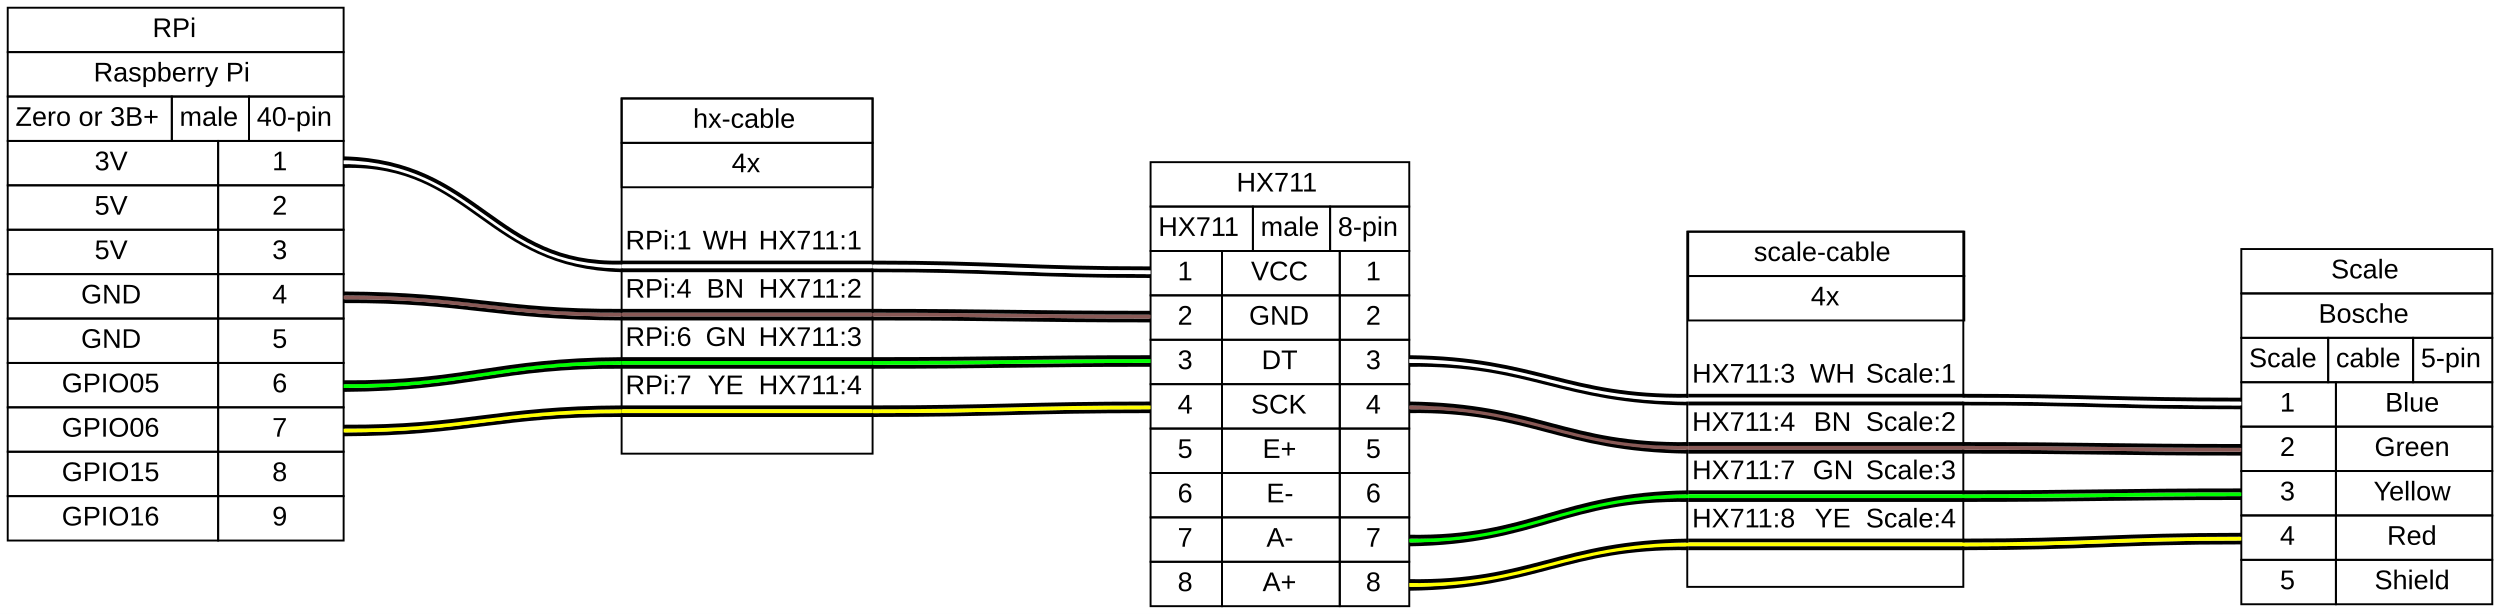
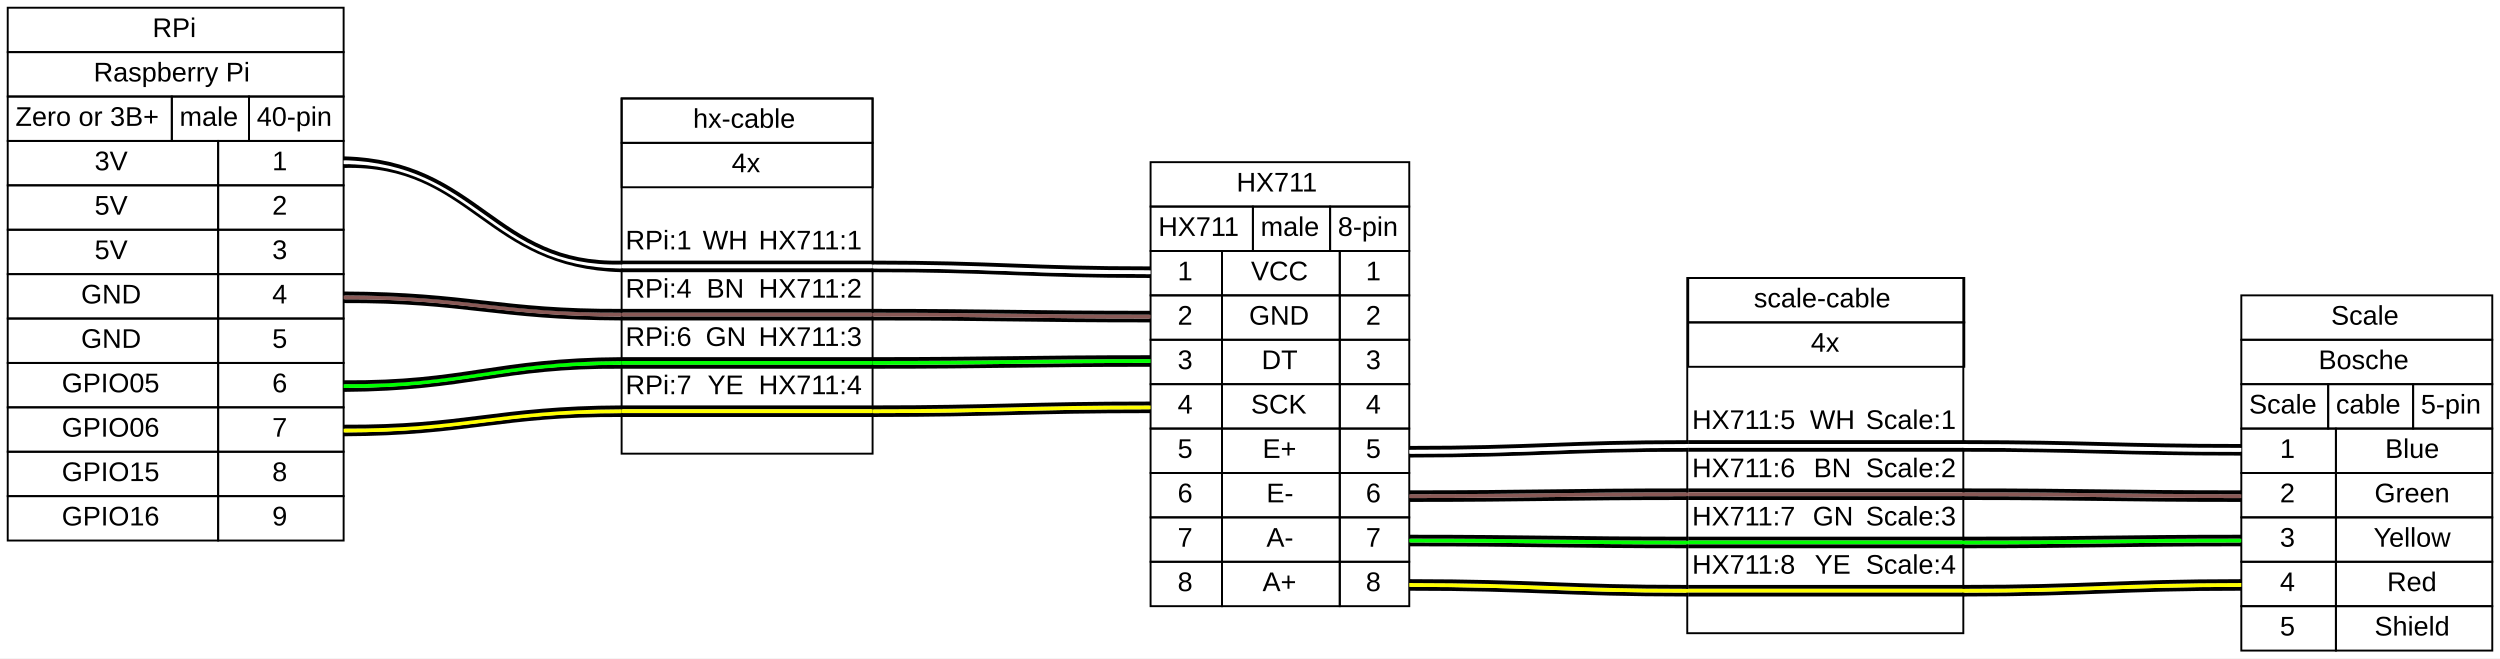
- <svg xmlns="http://www.w3.org/2000/svg" width="1295pt" height="318pt" viewBox="0.00 0.00 1295.00 318.00">
-   <g id="graph0" class="graph" transform="scale(1 1) rotate(0) translate(4 314)">
-     <polygon fill="#ffffff" stroke="transparent" points="-4,4 -4,-314 1291,-314 1291,4 -4,4" />
+ <svg xmlns="http://www.w3.org/2000/svg" width="1295pt" height="341pt" viewBox="0.00 0.00 1295.00 341.00">
+   <g id="graph0" class="graph" transform="scale(1 1) rotate(0) translate(4 337)">
+     <polygon fill="#ffffff" stroke="transparent" points="-4,4 -4,-337 1291,-337 1291,4 -4,4" />
    <g id="node1" class="node">
-       <polygon fill="#ffffff" stroke="transparent" points="174,-310 0,-310 0,-34 174,-34 174,-310" />
+       <polygon fill="#ffffff" stroke="transparent" points="174,-333 0,-333 0,-57 174,-57 174,-333" />
+       <polygon fill="none" stroke="#000000" points="0,-310 0,-333 174,-333 174,-310 0,-310" />
+       <text text-anchor="start" x="75" y="-317.8" font-family="arial" font-size="14.00" fill="#000000">RPi</text>
      <polygon fill="none" stroke="#000000" points="0,-287 0,-310 174,-310 174,-287 0,-287" />
-       <text text-anchor="start" x="75" y="-294.8" font-family="arial" font-size="14.00" fill="#000000">RPi</text>
-       <polygon fill="none" stroke="#000000" points="0,-264 0,-287 174,-287 174,-264 0,-264" />
-       <text text-anchor="start" x="44.5" y="-271.8" font-family="arial" font-size="14.00" fill="#000000">Raspberry Pi</text>
-       <polygon fill="none" stroke="#000000" points="0,-241 0,-264 85,-264 85,-241 0,-241" />
-       <text text-anchor="start" x="4" y="-248.8" font-family="arial" font-size="14.00" fill="#000000">Zero or 3B+</text>
-       <polygon fill="none" stroke="#000000" points="85,-241 85,-264 125,-264 125,-241 85,-241" />
-       <text text-anchor="start" x="89" y="-248.8" font-family="arial" font-size="14.00" fill="#000000">male</text>
-       <polygon fill="none" stroke="#000000" points="125,-241 125,-264 174,-264 174,-241 125,-241" />
-       <text text-anchor="start" x="129" y="-248.8" font-family="arial" font-size="14.00" fill="#000000">40-pin</text>
+       <text text-anchor="start" x="44.5" y="-294.8" font-family="arial" font-size="14.00" fill="#000000">Raspberry Pi</text>
+       <polygon fill="none" stroke="#000000" points="0,-264 0,-287 85,-287 85,-264 0,-264" />
+       <text text-anchor="start" x="4" y="-271.8" font-family="arial" font-size="14.00" fill="#000000">Zero or 3B+</text>
+       <polygon fill="none" stroke="#000000" points="85,-264 85,-287 125,-287 125,-264 85,-264" />
+       <text text-anchor="start" x="89" y="-271.8" font-family="arial" font-size="14.00" fill="#000000">male</text>
+       <polygon fill="none" stroke="#000000" points="125,-264 125,-287 174,-287 174,-264 125,-264" />
+       <text text-anchor="start" x="129" y="-271.8" font-family="arial" font-size="14.00" fill="#000000">40-pin</text>
+       <polygon fill="none" stroke="#000000" points="0,-241 0,-264 109,-264 109,-241 0,-241" />
+       <text text-anchor="start" x="45" y="-248.8" font-family="arial" font-size="14.00" fill="#000000">3V</text>
+       <polygon fill="none" stroke="#000000" points="109,-241 109,-264 174,-264 174,-241 109,-241" />
+       <text text-anchor="start" x="137" y="-248.8" font-family="arial" font-size="14.00" fill="#000000">1</text>
      <polygon fill="none" stroke="#000000" points="0,-218 0,-241 109,-241 109,-218 0,-218" />
-       <text text-anchor="start" x="45" y="-225.8" font-family="arial" font-size="14.00" fill="#000000">3V</text>
+       <text text-anchor="start" x="45" y="-225.8" font-family="arial" font-size="14.00" fill="#000000">5V</text>
      <polygon fill="none" stroke="#000000" points="109,-218 109,-241 174,-241 174,-218 109,-218" />
-       <text text-anchor="start" x="137" y="-225.8" font-family="arial" font-size="14.00" fill="#000000">1</text>
+       <text text-anchor="start" x="137" y="-225.8" font-family="arial" font-size="14.00" fill="#000000">2</text>
      <polygon fill="none" stroke="#000000" points="0,-195 0,-218 109,-218 109,-195 0,-195" />
      <text text-anchor="start" x="45" y="-202.8" font-family="arial" font-size="14.00" fill="#000000">5V</text>
      <polygon fill="none" stroke="#000000" points="109,-195 109,-218 174,-218 174,-195 109,-195" />
-       <text text-anchor="start" x="137" y="-202.8" font-family="arial" font-size="14.00" fill="#000000">2</text>
+       <text text-anchor="start" x="137" y="-202.8" font-family="arial" font-size="14.00" fill="#000000">3</text>
      <polygon fill="none" stroke="#000000" points="0,-172 0,-195 109,-195 109,-172 0,-172" />
-       <text text-anchor="start" x="45" y="-179.8" font-family="arial" font-size="14.00" fill="#000000">5V</text>
+       <text text-anchor="start" x="38" y="-179.8" font-family="arial" font-size="14.00" fill="#000000">GND</text>
      <polygon fill="none" stroke="#000000" points="109,-172 109,-195 174,-195 174,-172 109,-172" />
-       <text text-anchor="start" x="137" y="-179.8" font-family="arial" font-size="14.00" fill="#000000">3</text>
+       <text text-anchor="start" x="137" y="-179.8" font-family="arial" font-size="14.00" fill="#000000">4</text>
      <polygon fill="none" stroke="#000000" points="0,-149 0,-172 109,-172 109,-149 0,-149" />
      <text text-anchor="start" x="38" y="-156.8" font-family="arial" font-size="14.00" fill="#000000">GND</text>
      <polygon fill="none" stroke="#000000" points="109,-149 109,-172 174,-172 174,-149 109,-149" />
-       <text text-anchor="start" x="137" y="-156.8" font-family="arial" font-size="14.00" fill="#000000">4</text>
+       <text text-anchor="start" x="137" y="-156.8" font-family="arial" font-size="14.00" fill="#000000">5</text>
      <polygon fill="none" stroke="#000000" points="0,-126 0,-149 109,-149 109,-126 0,-126" />
-       <text text-anchor="start" x="38" y="-133.8" font-family="arial" font-size="14.00" fill="#000000">GND</text>
+       <text text-anchor="start" x="28" y="-133.8" font-family="arial" font-size="14.00" fill="#000000">GPIO05</text>
      <polygon fill="none" stroke="#000000" points="109,-126 109,-149 174,-149 174,-126 109,-126" />
-       <text text-anchor="start" x="137" y="-133.8" font-family="arial" font-size="14.00" fill="#000000">5</text>
+       <text text-anchor="start" x="137" y="-133.8" font-family="arial" font-size="14.00" fill="#000000">6</text>
      <polygon fill="none" stroke="#000000" points="0,-103 0,-126 109,-126 109,-103 0,-103" />
-       <text text-anchor="start" x="28" y="-110.8" font-family="arial" font-size="14.00" fill="#000000">GPIO05</text>
+       <text text-anchor="start" x="28" y="-110.8" font-family="arial" font-size="14.00" fill="#000000">GPIO06</text>
      <polygon fill="none" stroke="#000000" points="109,-103 109,-126 174,-126 174,-103 109,-103" />
-       <text text-anchor="start" x="137" y="-110.8" font-family="arial" font-size="14.00" fill="#000000">6</text>
+       <text text-anchor="start" x="137" y="-110.8" font-family="arial" font-size="14.00" fill="#000000">7</text>
      <polygon fill="none" stroke="#000000" points="0,-80 0,-103 109,-103 109,-80 0,-80" />
-       <text text-anchor="start" x="28" y="-87.8" font-family="arial" font-size="14.00" fill="#000000">GPIO06</text>
+       <text text-anchor="start" x="28" y="-87.8" font-family="arial" font-size="14.00" fill="#000000">GPIO15</text>
      <polygon fill="none" stroke="#000000" points="109,-80 109,-103 174,-103 174,-80 109,-80" />
-       <text text-anchor="start" x="137" y="-87.8" font-family="arial" font-size="14.00" fill="#000000">7</text>
+       <text text-anchor="start" x="137" y="-87.8" font-family="arial" font-size="14.00" fill="#000000">8</text>
      <polygon fill="none" stroke="#000000" points="0,-57 0,-80 109,-80 109,-57 0,-57" />
-       <text text-anchor="start" x="28" y="-64.8" font-family="arial" font-size="14.00" fill="#000000">GPIO15</text>
+       <text text-anchor="start" x="28" y="-64.8" font-family="arial" font-size="14.00" fill="#000000">GPIO16</text>
      <polygon fill="none" stroke="#000000" points="109,-57 109,-80 174,-80 174,-57 109,-57" />
-       <text text-anchor="start" x="137" y="-64.8" font-family="arial" font-size="14.00" fill="#000000">8</text>
-       <polygon fill="none" stroke="#000000" points="0,-34 0,-57 109,-57 109,-34 0,-34" />
-       <text text-anchor="start" x="28" y="-41.8" font-family="arial" font-size="14.00" fill="#000000">GPIO16</text>
-       <polygon fill="none" stroke="#000000" points="109,-34 109,-57 174,-57 174,-34 109,-34" />
-       <text text-anchor="start" x="137" y="-41.8" font-family="arial" font-size="14.00" fill="#000000">9</text>
+       <text text-anchor="start" x="137" y="-64.8" font-family="arial" font-size="14.00" fill="#000000">9</text>
    </g>
    <g id="node4" class="node">
-       <polygon fill="none" stroke="#000000" points="448,-263 318,-263 318,-79 448,-79 448,-263" />
+       <polygon fill="none" stroke="#000000" points="448,-286 318,-286 318,-102 448,-102 448,-286" />
+       <polygon fill="none" stroke="#000000" points="318,-263 318,-286 448,-286 448,-263 318,-263" />
+       <text text-anchor="start" x="355" y="-270.8" font-family="arial" font-size="14.00" fill="#000000">hx-cable</text>
      <polygon fill="none" stroke="#000000" points="318,-240 318,-263 448,-263 448,-240 318,-240" />
-       <text text-anchor="start" x="355" y="-247.8" font-family="arial" font-size="14.00" fill="#000000">hx-cable</text>
-       <polygon fill="none" stroke="#000000" points="318,-217 318,-240 448,-240 448,-217 318,-217" />
-       <text text-anchor="start" x="375" y="-224.8" font-family="arial" font-size="14.00" fill="#000000">4x</text>
-       <text text-anchor="start" x="336" y="-203.8" font-family="arial" font-size="14.00" fill="#000000"> </text>
-       <text text-anchor="start" x="320" y="-184.8" font-family="arial" font-size="14.00" fill="#000000">RPi:1</text>
-       <text text-anchor="start" x="360" y="-184.8" font-family="arial" font-size="14.00" fill="#000000">WH</text>
-       <text text-anchor="start" x="389" y="-184.8" font-family="arial" font-size="14.00" fill="#000000">HX711:1</text>
-       <polygon fill="#000000" stroke="transparent" points="318,-177 318,-179 448,-179 448,-177 318,-177" />
-       <polygon fill="#ffffff" stroke="transparent" points="318,-175 318,-177 448,-177 448,-175 318,-175" />
-       <polygon fill="#000000" stroke="transparent" points="318,-173 318,-175 448,-175 448,-173 318,-173" />
-       <text text-anchor="start" x="320" y="-159.8" font-family="arial" font-size="14.00" fill="#000000">RPi:4</text>
-       <text text-anchor="start" x="362" y="-159.8" font-family="arial" font-size="14.00" fill="#000000">BN</text>
-       <text text-anchor="start" x="389" y="-159.8" font-family="arial" font-size="14.00" fill="#000000">HX711:2</text>
-       <polygon fill="#000000" stroke="transparent" points="318,-152 318,-154 448,-154 448,-152 318,-152" />
-       <polygon fill="#895956" stroke="transparent" points="318,-150 318,-152 448,-152 448,-150 318,-150" />
-       <polygon fill="#000000" stroke="transparent" points="318,-148 318,-150 448,-150 448,-148 318,-148" />
-       <text text-anchor="start" x="320" y="-134.8" font-family="arial" font-size="14.00" fill="#000000">RPi:6</text>
-       <text text-anchor="start" x="361.5" y="-134.8" font-family="arial" font-size="14.00" fill="#000000">GN</text>
-       <text text-anchor="start" x="389" y="-134.8" font-family="arial" font-size="14.00" fill="#000000">HX711:3</text>
-       <polygon fill="#000000" stroke="transparent" points="318,-127 318,-129 448,-129 448,-127 318,-127" />
-       <polygon fill="#00ff00" stroke="transparent" points="318,-125 318,-127 448,-127 448,-125 318,-125" />
-       <polygon fill="#000000" stroke="transparent" points="318,-123 318,-125 448,-125 448,-123 318,-123" />
-       <text text-anchor="start" x="320" y="-109.8" font-family="arial" font-size="14.00" fill="#000000">RPi:7</text>
-       <text text-anchor="start" x="362.5" y="-109.8" font-family="arial" font-size="14.00" fill="#000000">YE</text>
-       <text text-anchor="start" x="389" y="-109.8" font-family="arial" font-size="14.00" fill="#000000">HX711:4</text>
-       <polygon fill="#000000" stroke="transparent" points="318,-102 318,-104 448,-104 448,-102 318,-102" />
-       <polygon fill="#ffff00" stroke="transparent" points="318,-100 318,-102 448,-102 448,-100 318,-100" />
-       <polygon fill="#000000" stroke="transparent" points="318,-98 318,-100 448,-100 448,-98 318,-98" />
-       <text text-anchor="start" x="336" y="-84.8" font-family="arial" font-size="14.00" fill="#000000"> </text>
+       <text text-anchor="start" x="375" y="-247.8" font-family="arial" font-size="14.00" fill="#000000">4x</text>
+       <text text-anchor="start" x="336" y="-226.8" font-family="arial" font-size="14.00" fill="#000000"> </text>
+       <text text-anchor="start" x="320" y="-207.8" font-family="arial" font-size="14.00" fill="#000000">RPi:1</text>
+       <text text-anchor="start" x="360" y="-207.8" font-family="arial" font-size="14.00" fill="#000000">WH</text>
+       <text text-anchor="start" x="389" y="-207.8" font-family="arial" font-size="14.00" fill="#000000">HX711:1</text>
+       <polygon fill="#000000" stroke="transparent" points="318,-200 318,-202 448,-202 448,-200 318,-200" />
+       <polygon fill="#ffffff" stroke="transparent" points="318,-198 318,-200 448,-200 448,-198 318,-198" />
+       <polygon fill="#000000" stroke="transparent" points="318,-196 318,-198 448,-198 448,-196 318,-196" />
+       <text text-anchor="start" x="320" y="-182.8" font-family="arial" font-size="14.00" fill="#000000">RPi:4</text>
+       <text text-anchor="start" x="362" y="-182.8" font-family="arial" font-size="14.00" fill="#000000">BN</text>
+       <text text-anchor="start" x="389" y="-182.8" font-family="arial" font-size="14.00" fill="#000000">HX711:2</text>
+       <polygon fill="#000000" stroke="transparent" points="318,-175 318,-177 448,-177 448,-175 318,-175" />
+       <polygon fill="#895956" stroke="transparent" points="318,-173 318,-175 448,-175 448,-173 318,-173" />
+       <polygon fill="#000000" stroke="transparent" points="318,-171 318,-173 448,-173 448,-171 318,-171" />
+       <text text-anchor="start" x="320" y="-157.8" font-family="arial" font-size="14.00" fill="#000000">RPi:6</text>
+       <text text-anchor="start" x="361.5" y="-157.8" font-family="arial" font-size="14.00" fill="#000000">GN</text>
+       <text text-anchor="start" x="389" y="-157.8" font-family="arial" font-size="14.00" fill="#000000">HX711:3</text>
+       <polygon fill="#000000" stroke="transparent" points="318,-150 318,-152 448,-152 448,-150 318,-150" />
+       <polygon fill="#00ff00" stroke="transparent" points="318,-148 318,-150 448,-150 448,-148 318,-148" />
+       <polygon fill="#000000" stroke="transparent" points="318,-146 318,-148 448,-148 448,-146 318,-146" />
+       <text text-anchor="start" x="320" y="-132.8" font-family="arial" font-size="14.00" fill="#000000">RPi:7</text>
+       <text text-anchor="start" x="362.5" y="-132.8" font-family="arial" font-size="14.00" fill="#000000">YE</text>
+       <text text-anchor="start" x="389" y="-132.8" font-family="arial" font-size="14.00" fill="#000000">HX711:4</text>
+       <polygon fill="#000000" stroke="transparent" points="318,-125 318,-127 448,-127 448,-125 318,-125" />
+       <polygon fill="#ffff00" stroke="transparent" points="318,-123 318,-125 448,-125 448,-123 318,-123" />
+       <polygon fill="#000000" stroke="transparent" points="318,-121 318,-123 448,-123 448,-121 318,-121" />
+       <text text-anchor="start" x="336" y="-107.8" font-family="arial" font-size="14.00" fill="#000000"> </text>
    </g>
    <g id="edge1" class="edge">
-       <path fill="none" stroke="#000000" stroke-width="2" d="M174,-228C240.37,-229.732 247.666,-175.732 318,-174" />
-       <path fill="none" stroke="#ffffff" stroke-width="2" d="M174,-230C242.352,-230 249.648,-176 318,-176" />
-       <path fill="none" stroke="#000000" stroke-width="2" d="M174,-232C244.334,-230.268 251.63,-176.268 318,-178" />
+       <path fill="none" stroke="#000000" stroke-width="2" d="M174,-251C240.37,-252.732 247.666,-198.732 318,-197" />
+       <path fill="none" stroke="#ffffff" stroke-width="2" d="M174,-253C242.352,-253 249.648,-199 318,-199" />
+       <path fill="none" stroke="#000000" stroke-width="2" d="M174,-255C244.334,-253.268 251.63,-199.268 318,-201" />
    </g>
    <g id="edge3" class="edge">
-       <path fill="none" stroke="#000000" stroke-width="2" d="M174,-158C237.133,-158.263 252.883,-149.263 318,-149" />
-       <path fill="none" stroke="#895956" stroke-width="2" d="M174,-160C238.125,-160 253.875,-151 318,-151" />
-       <path fill="none" stroke="#000000" stroke-width="2" d="M174,-162C239.117,-161.737 254.867,-152.737 318,-153" />
+       <path fill="none" stroke="#000000" stroke-width="2" d="M174,-181C237.133,-181.263 252.883,-172.263 318,-172" />
+       <path fill="none" stroke="#895956" stroke-width="2" d="M174,-183C238.125,-183 253.875,-174 318,-174" />
+       <path fill="none" stroke="#000000" stroke-width="2" d="M174,-185C239.117,-184.737 254.867,-175.737 318,-176" />
    </g>
    <g id="edge5" class="edge">
-       <path fill="none" stroke="#000000" stroke-width="2" d="M174,-112C239.443,-112.416 255,-124.416 318,-124" />
-       <path fill="none" stroke="#00ff00" stroke-width="2" d="M174,-114C238.222,-114 253.778,-126 318,-126" />
-       <path fill="none" stroke="#000000" stroke-width="2" d="M174,-116C237,-115.584 252.557,-127.584 318,-128" />
+       <path fill="none" stroke="#000000" stroke-width="2" d="M174,-135C239.443,-135.416 255,-147.416 318,-147" />
+       <path fill="none" stroke="#00ff00" stroke-width="2" d="M174,-137C238.222,-137 253.778,-149 318,-149" />
+       <path fill="none" stroke="#000000" stroke-width="2" d="M174,-139C237,-138.584 252.557,-150.584 318,-151" />
    </g>
    <g id="edge7" class="edge">
-       <path fill="none" stroke="#000000" stroke-width="2" d="M174,-89C239.229,-89.313 254.921,-99.313 318,-99" />
-       <path fill="none" stroke="#ffff00" stroke-width="2" d="M174,-91C238.154,-91 253.846,-101 318,-101" />
-       <path fill="none" stroke="#000000" stroke-width="2" d="M174,-93C237.079,-92.687 252.771,-102.687 318,-103" />
+       <path fill="none" stroke="#000000" stroke-width="2" d="M174,-112C239.229,-112.313 254.921,-122.313 318,-122" />
+       <path fill="none" stroke="#ffff00" stroke-width="2" d="M174,-114C238.154,-114 253.846,-124 318,-124" />
+       <path fill="none" stroke="#000000" stroke-width="2" d="M174,-116C237.079,-115.687 252.771,-125.687 318,-126" />
    </g>
    <g id="node2" class="node">
-       <polygon fill="#ffffff" stroke="transparent" points="726,-230 592,-230 592,0 726,0 726,-230" />
-       <polygon fill="none" stroke="#000000" points="592,-207 592,-230 726,-230 726,-207 592,-207" />
-       <text text-anchor="start" x="636.5" y="-214.8" font-family="arial" font-size="14.00" fill="#000000">HX711</text>
-       <polygon fill="none" stroke="#000000" points="592,-184 592,-207 645,-207 645,-184 592,-184" />
-       <text text-anchor="start" x="596" y="-191.8" font-family="arial" font-size="14.00" fill="#000000">HX711</text>
-       <polygon fill="none" stroke="#000000" points="645,-184 645,-207 685,-207 685,-184 645,-184" />
-       <text text-anchor="start" x="649" y="-191.8" font-family="arial" font-size="14.00" fill="#000000">male</text>
-       <polygon fill="none" stroke="#000000" points="685,-184 685,-207 726,-207 726,-184 685,-184" />
-       <text text-anchor="start" x="689" y="-191.8" font-family="arial" font-size="14.00" fill="#000000">8-pin</text>
+       <polygon fill="#ffffff" stroke="transparent" points="726,-253 592,-253 592,-23 726,-23 726,-253" />
+       <polygon fill="none" stroke="#000000" points="592,-230 592,-253 726,-253 726,-230 592,-230" />
+       <text text-anchor="start" x="636.5" y="-237.8" font-family="arial" font-size="14.00" fill="#000000">HX711</text>
+       <polygon fill="none" stroke="#000000" points="592,-207 592,-230 645,-230 645,-207 592,-207" />
+       <text text-anchor="start" x="596" y="-214.8" font-family="arial" font-size="14.00" fill="#000000">HX711</text>
+       <polygon fill="none" stroke="#000000" points="645,-207 645,-230 685,-230 685,-207 645,-207" />
+       <text text-anchor="start" x="649" y="-214.8" font-family="arial" font-size="14.00" fill="#000000">male</text>
+       <polygon fill="none" stroke="#000000" points="685,-207 685,-230 726,-230 726,-207 685,-207" />
+       <text text-anchor="start" x="689" y="-214.8" font-family="arial" font-size="14.00" fill="#000000">8-pin</text>
+       <polygon fill="none" stroke="#000000" points="592,-184 592,-207 629,-207 629,-184 592,-184" />
+       <text text-anchor="start" x="606" y="-191.8" font-family="arial" font-size="14.00" fill="#000000">1</text>
+       <polygon fill="none" stroke="#000000" points="629,-184 629,-207 690,-207 690,-184 629,-184" />
+       <text text-anchor="start" x="644" y="-191.8" font-family="arial" font-size="14.00" fill="#000000">VCC</text>
+       <polygon fill="none" stroke="#000000" points="690,-184 690,-207 726,-207 726,-184 690,-184" />
+       <text text-anchor="start" x="703.5" y="-191.8" font-family="arial" font-size="14.00" fill="#000000">1</text>
      <polygon fill="none" stroke="#000000" points="592,-161 592,-184 629,-184 629,-161 592,-161" />
-       <text text-anchor="start" x="606" y="-168.8" font-family="arial" font-size="14.00" fill="#000000">1</text>
+       <text text-anchor="start" x="606" y="-168.8" font-family="arial" font-size="14.00" fill="#000000">2</text>
      <polygon fill="none" stroke="#000000" points="629,-161 629,-184 690,-184 690,-161 629,-161" />
-       <text text-anchor="start" x="644" y="-168.8" font-family="arial" font-size="14.00" fill="#000000">VCC</text>
+       <text text-anchor="start" x="643" y="-168.8" font-family="arial" font-size="14.00" fill="#000000">GND</text>
      <polygon fill="none" stroke="#000000" points="690,-161 690,-184 726,-184 726,-161 690,-161" />
-       <text text-anchor="start" x="703.5" y="-168.8" font-family="arial" font-size="14.00" fill="#000000">1</text>
+       <text text-anchor="start" x="703.5" y="-168.8" font-family="arial" font-size="14.00" fill="#000000">2</text>
      <polygon fill="none" stroke="#000000" points="592,-138 592,-161 629,-161 629,-138 592,-138" />
-       <text text-anchor="start" x="606" y="-145.8" font-family="arial" font-size="14.00" fill="#000000">2</text>
+       <text text-anchor="start" x="606" y="-145.8" font-family="arial" font-size="14.00" fill="#000000">3</text>
      <polygon fill="none" stroke="#000000" points="629,-138 629,-161 690,-161 690,-138 629,-138" />
-       <text text-anchor="start" x="643" y="-145.8" font-family="arial" font-size="14.00" fill="#000000">GND</text>
+       <text text-anchor="start" x="649.5" y="-145.8" font-family="arial" font-size="14.00" fill="#000000">DT</text>
      <polygon fill="none" stroke="#000000" points="690,-138 690,-161 726,-161 726,-138 690,-138" />
-       <text text-anchor="start" x="703.5" y="-145.8" font-family="arial" font-size="14.00" fill="#000000">2</text>
+       <text text-anchor="start" x="703.5" y="-145.8" font-family="arial" font-size="14.00" fill="#000000">3</text>
      <polygon fill="none" stroke="#000000" points="592,-115 592,-138 629,-138 629,-115 592,-115" />
-       <text text-anchor="start" x="606" y="-122.8" font-family="arial" font-size="14.00" fill="#000000">3</text>
+       <text text-anchor="start" x="606" y="-122.8" font-family="arial" font-size="14.00" fill="#000000">4</text>
      <polygon fill="none" stroke="#000000" points="629,-115 629,-138 690,-138 690,-115 629,-115" />
-       <text text-anchor="start" x="649.5" y="-122.8" font-family="arial" font-size="14.00" fill="#000000">DT</text>
+       <text text-anchor="start" x="644" y="-122.8" font-family="arial" font-size="14.00" fill="#000000">SCK</text>
      <polygon fill="none" stroke="#000000" points="690,-115 690,-138 726,-138 726,-115 690,-115" />
-       <text text-anchor="start" x="703.5" y="-122.8" font-family="arial" font-size="14.00" fill="#000000">3</text>
+       <text text-anchor="start" x="703.5" y="-122.8" font-family="arial" font-size="14.00" fill="#000000">4</text>
      <polygon fill="none" stroke="#000000" points="592,-92 592,-115 629,-115 629,-92 592,-92" />
-       <text text-anchor="start" x="606" y="-99.8" font-family="arial" font-size="14.00" fill="#000000">4</text>
+       <text text-anchor="start" x="606" y="-99.8" font-family="arial" font-size="14.00" fill="#000000">5</text>
      <polygon fill="none" stroke="#000000" points="629,-92 629,-115 690,-115 690,-92 629,-92" />
-       <text text-anchor="start" x="644" y="-99.8" font-family="arial" font-size="14.00" fill="#000000">SCK</text>
+       <text text-anchor="start" x="650" y="-99.8" font-family="arial" font-size="14.00" fill="#000000">E+</text>
      <polygon fill="none" stroke="#000000" points="690,-92 690,-115 726,-115 726,-92 690,-92" />
-       <text text-anchor="start" x="703.5" y="-99.8" font-family="arial" font-size="14.00" fill="#000000">4</text>
+       <text text-anchor="start" x="703.5" y="-99.8" font-family="arial" font-size="14.00" fill="#000000">5</text>
      <polygon fill="none" stroke="#000000" points="592,-69 592,-92 629,-92 629,-69 592,-69" />
-       <text text-anchor="start" x="606" y="-76.8" font-family="arial" font-size="14.00" fill="#000000">5</text>
+       <text text-anchor="start" x="606" y="-76.8" font-family="arial" font-size="14.00" fill="#000000">6</text>
      <polygon fill="none" stroke="#000000" points="629,-69 629,-92 690,-92 690,-69 629,-69" />
-       <text text-anchor="start" x="650" y="-76.8" font-family="arial" font-size="14.00" fill="#000000">E+</text>
+       <text text-anchor="start" x="652" y="-76.8" font-family="arial" font-size="14.00" fill="#000000">E-</text>
      <polygon fill="none" stroke="#000000" points="690,-69 690,-92 726,-92 726,-69 690,-69" />
-       <text text-anchor="start" x="703.5" y="-76.8" font-family="arial" font-size="14.00" fill="#000000">5</text>
+       <text text-anchor="start" x="703.5" y="-76.8" font-family="arial" font-size="14.00" fill="#000000">6</text>
      <polygon fill="none" stroke="#000000" points="592,-46 592,-69 629,-69 629,-46 592,-46" />
-       <text text-anchor="start" x="606" y="-53.8" font-family="arial" font-size="14.00" fill="#000000">6</text>
+       <text text-anchor="start" x="606" y="-53.8" font-family="arial" font-size="14.00" fill="#000000">7</text>
      <polygon fill="none" stroke="#000000" points="629,-46 629,-69 690,-69 690,-46 629,-46" />
-       <text text-anchor="start" x="652" y="-53.8" font-family="arial" font-size="14.00" fill="#000000">E-</text>
+       <text text-anchor="start" x="652" y="-53.8" font-family="arial" font-size="14.00" fill="#000000">A-</text>
      <polygon fill="none" stroke="#000000" points="690,-46 690,-69 726,-69 726,-46 690,-46" />
-       <text text-anchor="start" x="703.5" y="-53.8" font-family="arial" font-size="14.00" fill="#000000">6</text>
+       <text text-anchor="start" x="703.5" y="-53.8" font-family="arial" font-size="14.00" fill="#000000">7</text>
      <polygon fill="none" stroke="#000000" points="592,-23 592,-46 629,-46 629,-23 592,-23" />
-       <text text-anchor="start" x="606" y="-30.8" font-family="arial" font-size="14.00" fill="#000000">7</text>
+       <text text-anchor="start" x="606" y="-30.8" font-family="arial" font-size="14.00" fill="#000000">8</text>
      <polygon fill="none" stroke="#000000" points="629,-23 629,-46 690,-46 690,-23 629,-23" />
-       <text text-anchor="start" x="652" y="-30.8" font-family="arial" font-size="14.00" fill="#000000">A-</text>
+       <text text-anchor="start" x="650" y="-30.8" font-family="arial" font-size="14.00" fill="#000000">A+</text>
      <polygon fill="none" stroke="#000000" points="690,-23 690,-46 726,-46 726,-23 690,-23" />
-       <text text-anchor="start" x="703.5" y="-30.8" font-family="arial" font-size="14.00" fill="#000000">7</text>
-       <polygon fill="none" stroke="#000000" points="592,0 592,-23 629,-23 629,0 592,0" />
-       <text text-anchor="start" x="606" y="-7.8" font-family="arial" font-size="14.00" fill="#000000">8</text>
-       <polygon fill="none" stroke="#000000" points="629,0 629,-23 690,-23 690,0 629,0" />
-       <text text-anchor="start" x="650" y="-7.8" font-family="arial" font-size="14.00" fill="#000000">A+</text>
-       <polygon fill="none" stroke="#000000" points="690,0 690,-23 726,-23 726,0 690,0" />
-       <text text-anchor="start" x="703.5" y="-7.8" font-family="arial" font-size="14.00" fill="#000000">8</text>
+       <text text-anchor="start" x="703.5" y="-30.8" font-family="arial" font-size="14.00" fill="#000000">8</text>
    </g>
    <g id="node5" class="node">
-       <polygon fill="none" stroke="#000000" points="1013,-194 870,-194 870,-10 1013,-10 1013,-194" />
-       <polygon fill="none" stroke="#000000" points="870.5,-171 870.5,-194 1013.5,-194 1013.5,-171 870.5,-171" />
-       <text text-anchor="start" x="904.5" y="-178.8" font-family="arial" font-size="14.00" fill="#000000">scale-cable</text>
-       <polygon fill="none" stroke="#000000" points="870.5,-148 870.5,-171 1013.5,-171 1013.5,-148 870.5,-148" />
-       <text text-anchor="start" x="934" y="-155.8" font-family="arial" font-size="14.00" fill="#000000">4x</text>
-       <text text-anchor="start" x="899" y="-134.8" font-family="arial" font-size="14.00" fill="#000000"> </text>
-       <text text-anchor="start" x="872.5" y="-115.8" font-family="arial" font-size="14.00" fill="#000000">HX711:3</text>
-       <text text-anchor="start" x="933.5" y="-115.8" font-family="arial" font-size="14.00" fill="#000000">WH</text>
-       <text text-anchor="start" x="962.5" y="-115.8" font-family="arial" font-size="14.00" fill="#000000">Scale:1</text>
-       <polygon fill="#000000" stroke="transparent" points="870.5,-108 870.5,-110 1013.5,-110 1013.5,-108 870.5,-108" />
-       <polygon fill="#ffffff" stroke="transparent" points="870.5,-106 870.5,-108 1013.5,-108 1013.5,-106 870.5,-106" />
-       <polygon fill="#000000" stroke="transparent" points="870.5,-104 870.5,-106 1013.5,-106 1013.5,-104 870.5,-104" />
-       <text text-anchor="start" x="872.5" y="-90.8" font-family="arial" font-size="14.00" fill="#000000">HX711:4</text>
-       <text text-anchor="start" x="935.5" y="-90.8" font-family="arial" font-size="14.00" fill="#000000">BN</text>
-       <text text-anchor="start" x="962.5" y="-90.8" font-family="arial" font-size="14.00" fill="#000000">Scale:2</text>
-       <polygon fill="#000000" stroke="transparent" points="870.5,-83 870.5,-85 1013.5,-85 1013.5,-83 870.5,-83" />
-       <polygon fill="#895956" stroke="transparent" points="870.5,-81 870.5,-83 1013.5,-83 1013.5,-81 870.5,-81" />
-       <polygon fill="#000000" stroke="transparent" points="870.5,-79 870.5,-81 1013.5,-81 1013.5,-79 870.5,-79" />
-       <text text-anchor="start" x="872.5" y="-65.8" font-family="arial" font-size="14.00" fill="#000000">HX711:7</text>
-       <text text-anchor="start" x="935" y="-65.8" font-family="arial" font-size="14.00" fill="#000000">GN</text>
-       <text text-anchor="start" x="962.5" y="-65.8" font-family="arial" font-size="14.00" fill="#000000">Scale:3</text>
-       <polygon fill="#000000" stroke="transparent" points="870.5,-58 870.5,-60 1013.5,-60 1013.5,-58 870.5,-58" />
-       <polygon fill="#00ff00" stroke="transparent" points="870.5,-56 870.5,-58 1013.5,-58 1013.5,-56 870.5,-56" />
-       <polygon fill="#000000" stroke="transparent" points="870.5,-54 870.5,-56 1013.5,-56 1013.5,-54 870.5,-54" />
-       <text text-anchor="start" x="872.5" y="-40.8" font-family="arial" font-size="14.00" fill="#000000">HX711:8</text>
-       <text text-anchor="start" x="936" y="-40.8" font-family="arial" font-size="14.00" fill="#000000">YE</text>
-       <text text-anchor="start" x="962.5" y="-40.8" font-family="arial" font-size="14.00" fill="#000000">Scale:4</text>
-       <polygon fill="#000000" stroke="transparent" points="870.5,-33 870.5,-35 1013.5,-35 1013.5,-33 870.5,-33" />
-       <polygon fill="#ffff00" stroke="transparent" points="870.5,-31 870.5,-33 1013.5,-33 1013.5,-31 870.5,-31" />
-       <polygon fill="#000000" stroke="transparent" points="870.5,-29 870.5,-31 1013.5,-31 1013.5,-29 870.5,-29" />
-       <text text-anchor="start" x="899" y="-15.8" font-family="arial" font-size="14.00" fill="#000000"> </text>
+       <polygon fill="none" stroke="#000000" points="1013,-193 870,-193 870,-9 1013,-9 1013,-193" />
+       <polygon fill="none" stroke="#000000" points="870.5,-170 870.5,-193 1013.5,-193 1013.5,-170 870.5,-170" />
+       <text text-anchor="start" x="904.5" y="-177.8" font-family="arial" font-size="14.00" fill="#000000">scale-cable</text>
+       <polygon fill="none" stroke="#000000" points="870.5,-147 870.5,-170 1013.5,-170 1013.5,-147 870.5,-147" />
+       <text text-anchor="start" x="934" y="-154.8" font-family="arial" font-size="14.00" fill="#000000">4x</text>
+       <text text-anchor="start" x="899" y="-133.8" font-family="arial" font-size="14.00" fill="#000000"> </text>
+       <text text-anchor="start" x="872.5" y="-114.8" font-family="arial" font-size="14.00" fill="#000000">HX711:5</text>
+       <text text-anchor="start" x="933.5" y="-114.8" font-family="arial" font-size="14.00" fill="#000000">WH</text>
+       <text text-anchor="start" x="962.5" y="-114.8" font-family="arial" font-size="14.00" fill="#000000">Scale:1</text>
+       <polygon fill="#000000" stroke="transparent" points="870.5,-107 870.5,-109 1013.5,-109 1013.5,-107 870.5,-107" />
+       <polygon fill="#ffffff" stroke="transparent" points="870.5,-105 870.5,-107 1013.5,-107 1013.5,-105 870.5,-105" />
+       <polygon fill="#000000" stroke="transparent" points="870.5,-103 870.5,-105 1013.5,-105 1013.5,-103 870.5,-103" />
+       <text text-anchor="start" x="872.5" y="-89.8" font-family="arial" font-size="14.00" fill="#000000">HX711:6</text>
+       <text text-anchor="start" x="935.5" y="-89.8" font-family="arial" font-size="14.00" fill="#000000">BN</text>
+       <text text-anchor="start" x="962.5" y="-89.8" font-family="arial" font-size="14.00" fill="#000000">Scale:2</text>
+       <polygon fill="#000000" stroke="transparent" points="870.5,-82 870.5,-84 1013.5,-84 1013.5,-82 870.5,-82" />
+       <polygon fill="#895956" stroke="transparent" points="870.5,-80 870.5,-82 1013.5,-82 1013.5,-80 870.5,-80" />
+       <polygon fill="#000000" stroke="transparent" points="870.5,-78 870.5,-80 1013.5,-80 1013.5,-78 870.5,-78" />
+       <text text-anchor="start" x="872.5" y="-64.8" font-family="arial" font-size="14.00" fill="#000000">HX711:7</text>
+       <text text-anchor="start" x="935" y="-64.8" font-family="arial" font-size="14.00" fill="#000000">GN</text>
+       <text text-anchor="start" x="962.5" y="-64.8" font-family="arial" font-size="14.00" fill="#000000">Scale:3</text>
+       <polygon fill="#000000" stroke="transparent" points="870.5,-57 870.5,-59 1013.5,-59 1013.5,-57 870.5,-57" />
+       <polygon fill="#00ff00" stroke="transparent" points="870.5,-55 870.5,-57 1013.5,-57 1013.5,-55 870.5,-55" />
+       <polygon fill="#000000" stroke="transparent" points="870.5,-53 870.5,-55 1013.5,-55 1013.5,-53 870.5,-53" />
+       <text text-anchor="start" x="872.5" y="-39.8" font-family="arial" font-size="14.00" fill="#000000">HX711:8</text>
+       <text text-anchor="start" x="936" y="-39.8" font-family="arial" font-size="14.00" fill="#000000">YE</text>
+       <text text-anchor="start" x="962.5" y="-39.8" font-family="arial" font-size="14.00" fill="#000000">Scale:4</text>
+       <polygon fill="#000000" stroke="transparent" points="870.5,-32 870.5,-34 1013.5,-34 1013.5,-32 870.5,-32" />
+       <polygon fill="#ffff00" stroke="transparent" points="870.5,-30 870.5,-32 1013.5,-32 1013.5,-30 870.5,-30" />
+       <polygon fill="#000000" stroke="transparent" points="870.5,-28 870.5,-30 1013.5,-30 1013.5,-28 870.5,-28" />
+       <text text-anchor="start" x="899" y="-14.8" font-family="arial" font-size="14.00" fill="#000000"> </text>
    </g>
    <g id="edge9" class="edge">
-       <path fill="none" stroke="#000000" stroke-width="2" d="M726,-125C789.228,-125.809 804.059,-105.809 870.5,-105" />
-       <path fill="none" stroke="#ffffff" stroke-width="2" d="M726,-127C790.835,-127 805.665,-107 870.5,-107" />
-       <path fill="none" stroke="#000000" stroke-width="2" d="M726,-129C792.441,-128.191 807.272,-108.191 870.5,-109" />
+       <path fill="none" stroke="#000000" stroke-width="2" d="M726,-101C790.604,-101.034 806.632,-104.034 870.5,-104" />
+       <path fill="none" stroke="#ffffff" stroke-width="2" d="M726,-103C790.236,-103 806.264,-106 870.5,-106" />
+       <path fill="none" stroke="#000000" stroke-width="2" d="M726,-105C789.868,-104.966 805.896,-107.966 870.5,-108" />
    </g>
    <g id="edge11" class="edge">
-       <path fill="none" stroke="#000000" stroke-width="2" d="M726,-101C789.259,-101.853 803.965,-80.853 870.5,-80" />
-       <path fill="none" stroke="#895956" stroke-width="2" d="M726,-103C790.897,-103 805.603,-82 870.5,-82" />
-       <path fill="none" stroke="#000000" stroke-width="2" d="M726,-105C792.535,-104.147 807.241,-83.147 870.5,-84" />
+       <path fill="none" stroke="#000000" stroke-width="2" d="M726,-78C790.348,-78.004 806.401,-79.004 870.5,-79" />
+       <path fill="none" stroke="#895956" stroke-width="2" d="M726,-80C790.224,-80 806.276,-81 870.5,-81" />
+       <path fill="none" stroke="#000000" stroke-width="2" d="M726,-82C790.099,-81.996 806.152,-82.996 870.5,-83" />
    </g>
    <g id="edge13" class="edge">
-       <path fill="none" stroke="#000000" stroke-width="2" d="M726,-32C792.725,-32.937 807.163,-55.937 870.5,-55" />
-       <path fill="none" stroke="#00ff00" stroke-width="2" d="M726,-34C791.031,-34 805.469,-57 870.5,-57" />
-       <path fill="none" stroke="#000000" stroke-width="2" d="M726,-36C789.337,-35.063 803.775,-58.063 870.5,-59" />
+       <path fill="none" stroke="#000000" stroke-width="2" d="M726,-55C790.099,-55.004 806.152,-54.004 870.5,-54" />
+       <path fill="none" stroke="#00ff00" stroke-width="2" d="M726,-57C790.224,-57 806.276,-56 870.5,-56" />
+       <path fill="none" stroke="#000000" stroke-width="2" d="M726,-59C790.348,-58.996 806.401,-57.996 870.5,-58" />
    </g>
    <g id="edge15" class="edge">
-       <path fill="none" stroke="#000000" stroke-width="2" d="M726,-9C792.535,-9.853 807.241,-30.853 870.5,-30" />
-       <path fill="none" stroke="#ffff00" stroke-width="2" d="M726,-11C790.897,-11 805.603,-32 870.5,-32" />
-       <path fill="none" stroke="#000000" stroke-width="2" d="M726,-13C789.259,-12.147 803.965,-33.147 870.5,-34" />
+       <path fill="none" stroke="#000000" stroke-width="2" d="M726,-32C789.868,-32.034 805.896,-29.034 870.5,-29" />
+       <path fill="none" stroke="#ffff00" stroke-width="2" d="M726,-34C790.236,-34 806.264,-31 870.5,-31" />
+       <path fill="none" stroke="#000000" stroke-width="2" d="M726,-36C790.604,-35.966 806.632,-32.966 870.5,-33" />
    </g>
    <g id="node3" class="node">
-       <polygon fill="#ffffff" stroke="transparent" points="1287,-185 1157,-185 1157,-1 1287,-1 1287,-185" />
-       <polygon fill="none" stroke="#000000" points="1157,-162 1157,-185 1287,-185 1287,-162 1157,-162" />
-       <text text-anchor="start" x="1203.5" y="-169.8" font-family="arial" font-size="14.00" fill="#000000">Scale</text>
-       <polygon fill="none" stroke="#000000" points="1157,-139 1157,-162 1287,-162 1287,-139 1157,-139" />
-       <text text-anchor="start" x="1197" y="-146.8" font-family="arial" font-size="14.00" fill="#000000">Bosche</text>
-       <polygon fill="none" stroke="#000000" points="1157,-116 1157,-139 1202,-139 1202,-116 1157,-116" />
-       <text text-anchor="start" x="1161" y="-123.8" font-family="arial" font-size="14.00" fill="#000000">Scale</text>
-       <polygon fill="none" stroke="#000000" points="1202,-116 1202,-139 1246,-139 1246,-116 1202,-116" />
-       <text text-anchor="start" x="1206" y="-123.8" font-family="arial" font-size="14.00" fill="#000000">cable</text>
-       <polygon fill="none" stroke="#000000" points="1246,-116 1246,-139 1287,-139 1287,-116 1246,-116" />
-       <text text-anchor="start" x="1250" y="-123.8" font-family="arial" font-size="14.00" fill="#000000">5-pin</text>
-       <polygon fill="none" stroke="#000000" points="1157,-93 1157,-116 1206,-116 1206,-93 1157,-93" />
-       <text text-anchor="start" x="1177" y="-100.8" font-family="arial" font-size="14.00" fill="#000000">1</text>
-       <polygon fill="none" stroke="#000000" points="1206,-93 1206,-116 1287,-116 1287,-93 1206,-93" />
-       <text text-anchor="start" x="1231.5" y="-100.8" font-family="arial" font-size="14.00" fill="#000000">Blue</text>
-       <polygon fill="none" stroke="#000000" points="1157,-70 1157,-93 1206,-93 1206,-70 1157,-70" />
-       <text text-anchor="start" x="1177" y="-77.8" font-family="arial" font-size="14.00" fill="#000000">2</text>
-       <polygon fill="none" stroke="#000000" points="1206,-70 1206,-93 1287,-93 1287,-70 1206,-70" />
-       <text text-anchor="start" x="1226" y="-77.8" font-family="arial" font-size="14.00" fill="#000000">Green</text>
-       <polygon fill="none" stroke="#000000" points="1157,-47 1157,-70 1206,-70 1206,-47 1157,-47" />
-       <text text-anchor="start" x="1177" y="-54.8" font-family="arial" font-size="14.00" fill="#000000">3</text>
-       <polygon fill="none" stroke="#000000" points="1206,-47 1206,-70 1287,-70 1287,-47 1206,-47" />
-       <text text-anchor="start" x="1225.5" y="-54.8" font-family="arial" font-size="14.00" fill="#000000">Yellow</text>
-       <polygon fill="none" stroke="#000000" points="1157,-24 1157,-47 1206,-47 1206,-24 1157,-24" />
-       <text text-anchor="start" x="1177" y="-31.8" font-family="arial" font-size="14.00" fill="#000000">4</text>
-       <polygon fill="none" stroke="#000000" points="1206,-24 1206,-47 1287,-47 1287,-24 1206,-24" />
-       <text text-anchor="start" x="1232.5" y="-31.8" font-family="arial" font-size="14.00" fill="#000000">Red</text>
-       <polygon fill="none" stroke="#000000" points="1157,-1 1157,-24 1206,-24 1206,-1 1157,-1" />
-       <text text-anchor="start" x="1177" y="-8.8" font-family="arial" font-size="14.00" fill="#000000">5</text>
-       <polygon fill="none" stroke="#000000" points="1206,-1 1206,-24 1287,-24 1287,-1 1206,-1" />
-       <text text-anchor="start" x="1226" y="-8.8" font-family="arial" font-size="14.00" fill="#000000">Shield</text>
+       <polygon fill="#ffffff" stroke="transparent" points="1287,-184 1157,-184 1157,0 1287,0 1287,-184" />
+       <polygon fill="none" stroke="#000000" points="1157,-161 1157,-184 1287,-184 1287,-161 1157,-161" />
+       <text text-anchor="start" x="1203.5" y="-168.8" font-family="arial" font-size="14.00" fill="#000000">Scale</text>
+       <polygon fill="none" stroke="#000000" points="1157,-138 1157,-161 1287,-161 1287,-138 1157,-138" />
+       <text text-anchor="start" x="1197" y="-145.8" font-family="arial" font-size="14.00" fill="#000000">Bosche</text>
+       <polygon fill="none" stroke="#000000" points="1157,-115 1157,-138 1202,-138 1202,-115 1157,-115" />
+       <text text-anchor="start" x="1161" y="-122.8" font-family="arial" font-size="14.00" fill="#000000">Scale</text>
+       <polygon fill="none" stroke="#000000" points="1202,-115 1202,-138 1246,-138 1246,-115 1202,-115" />
+       <text text-anchor="start" x="1206" y="-122.8" font-family="arial" font-size="14.00" fill="#000000">cable</text>
+       <polygon fill="none" stroke="#000000" points="1246,-115 1246,-138 1287,-138 1287,-115 1246,-115" />
+       <text text-anchor="start" x="1250" y="-122.8" font-family="arial" font-size="14.00" fill="#000000">5-pin</text>
+       <polygon fill="none" stroke="#000000" points="1157,-92 1157,-115 1206,-115 1206,-92 1157,-92" />
+       <text text-anchor="start" x="1177" y="-99.8" font-family="arial" font-size="14.00" fill="#000000">1</text>
+       <polygon fill="none" stroke="#000000" points="1206,-92 1206,-115 1287,-115 1287,-92 1206,-92" />
+       <text text-anchor="start" x="1231.5" y="-99.8" font-family="arial" font-size="14.00" fill="#000000">Blue</text>
+       <polygon fill="none" stroke="#000000" points="1157,-69 1157,-92 1206,-92 1206,-69 1157,-69" />
+       <text text-anchor="start" x="1177" y="-76.8" font-family="arial" font-size="14.00" fill="#000000">2</text>
+       <polygon fill="none" stroke="#000000" points="1206,-69 1206,-92 1287,-92 1287,-69 1206,-69" />
+       <text text-anchor="start" x="1226" y="-76.8" font-family="arial" font-size="14.00" fill="#000000">Green</text>
+       <polygon fill="none" stroke="#000000" points="1157,-46 1157,-69 1206,-69 1206,-46 1157,-46" />
+       <text text-anchor="start" x="1177" y="-53.8" font-family="arial" font-size="14.00" fill="#000000">3</text>
+       <polygon fill="none" stroke="#000000" points="1206,-46 1206,-69 1287,-69 1287,-46 1206,-46" />
+       <text text-anchor="start" x="1225.5" y="-53.8" font-family="arial" font-size="14.00" fill="#000000">Yellow</text>
+       <polygon fill="none" stroke="#000000" points="1157,-23 1157,-46 1206,-46 1206,-23 1157,-23" />
+       <text text-anchor="start" x="1177" y="-30.8" font-family="arial" font-size="14.00" fill="#000000">4</text>
+       <polygon fill="none" stroke="#000000" points="1206,-23 1206,-46 1287,-46 1287,-23 1206,-23" />
+       <text text-anchor="start" x="1232.5" y="-30.8" font-family="arial" font-size="14.00" fill="#000000">Red</text>
+       <polygon fill="none" stroke="#000000" points="1157,0 1157,-23 1206,-23 1206,0 1157,0" />
+       <text text-anchor="start" x="1177" y="-7.8" font-family="arial" font-size="14.00" fill="#000000">5</text>
+       <polygon fill="none" stroke="#000000" points="1206,0 1206,-23 1287,-23 1287,0 1206,0" />
+       <text text-anchor="start" x="1226" y="-7.8" font-family="arial" font-size="14.00" fill="#000000">Shield</text>
    </g>
    <g id="edge2" class="edge">
-       <path fill="none" stroke="#000000" stroke-width="2" d="M448,-174C511.645,-174.034 527.617,-171.034 592,-171" />
-       <path fill="none" stroke="#ffffff" stroke-width="2" d="M448,-176C512.014,-176 527.986,-173 592,-173" />
-       <path fill="none" stroke="#000000" stroke-width="2" d="M448,-178C512.383,-177.966 528.355,-174.966 592,-175" />
+       <path fill="none" stroke="#000000" stroke-width="2" d="M448,-197C511.645,-197.034 527.617,-194.034 592,-194" />
+       <path fill="none" stroke="#ffffff" stroke-width="2" d="M448,-199C512.014,-199 527.986,-196 592,-196" />
+       <path fill="none" stroke="#000000" stroke-width="2" d="M448,-201C512.383,-200.966 528.355,-197.966 592,-198" />
    </g>
    <g id="edge4" class="edge">
-       <path fill="none" stroke="#000000" stroke-width="2" d="M448,-149C511.877,-149.004 527.874,-148.004 592,-148" />
-       <path fill="none" stroke="#895956" stroke-width="2" d="M448,-151C512.001,-151 527.999,-150 592,-150" />
-       <path fill="none" stroke="#000000" stroke-width="2" d="M448,-153C512.126,-152.996 528.123,-151.996 592,-152" />
+       <path fill="none" stroke="#000000" stroke-width="2" d="M448,-172C511.877,-172.004 527.874,-171.004 592,-171" />
+       <path fill="none" stroke="#895956" stroke-width="2" d="M448,-174C512.001,-174 527.999,-173 592,-173" />
+       <path fill="none" stroke="#000000" stroke-width="2" d="M448,-176C512.126,-175.996 528.123,-174.996 592,-175" />
    </g>
    <g id="edge6" class="edge">
-       <path fill="none" stroke="#000000" stroke-width="2" d="M448,-124C512.126,-124.004 528.123,-125.004 592,-125" />
-       <path fill="none" stroke="#00ff00" stroke-width="2" d="M448,-126C512.001,-126 527.999,-127 592,-127" />
-       <path fill="none" stroke="#000000" stroke-width="2" d="M448,-128C511.877,-127.996 527.874,-128.996 592,-129" />
+       <path fill="none" stroke="#000000" stroke-width="2" d="M448,-147C512.126,-147.004 528.123,-148.004 592,-148" />
+       <path fill="none" stroke="#00ff00" stroke-width="2" d="M448,-149C512.001,-149 527.999,-150 592,-150" />
+       <path fill="none" stroke="#000000" stroke-width="2" d="M448,-151C511.877,-150.996 527.874,-151.996 592,-152" />
    </g>
    <g id="edge8" class="edge">
-       <path fill="none" stroke="#000000" stroke-width="2" d="M448,-99C512.254,-99.016 528.242,-101.016 592,-101" />
-       <path fill="none" stroke="#ffff00" stroke-width="2" d="M448,-101C512.006,-101 527.994,-103 592,-103" />
-       <path fill="none" stroke="#000000" stroke-width="2" d="M448,-103C511.758,-102.984 527.746,-104.984 592,-105" />
+       <path fill="none" stroke="#000000" stroke-width="2" d="M448,-122C512.254,-122.016 528.242,-124.016 592,-124" />
+       <path fill="none" stroke="#ffff00" stroke-width="2" d="M448,-124C512.006,-124 527.994,-126 592,-126" />
+       <path fill="none" stroke="#000000" stroke-width="2" d="M448,-126C511.758,-125.984 527.746,-127.984 592,-128" />
    </g>
    <g id="edge10" class="edge">
-       <path fill="none" stroke="#000000" stroke-width="2" d="M1013,-105C1076.758,-105.016 1092.746,-103.016 1157,-103" />
-       <path fill="none" stroke="#ffffff" stroke-width="2" d="M1013,-107C1077.006,-107 1092.994,-105 1157,-105" />
-       <path fill="none" stroke="#000000" stroke-width="2" d="M1013,-109C1077.254,-108.984 1093.242,-106.984 1157,-107" />
+       <path fill="none" stroke="#000000" stroke-width="2" d="M1013,-104C1076.758,-104.016 1092.746,-102.016 1157,-102" />
+       <path fill="none" stroke="#ffffff" stroke-width="2" d="M1013,-106C1077.006,-106 1092.994,-104 1157,-104" />
+       <path fill="none" stroke="#000000" stroke-width="2" d="M1013,-108C1077.254,-107.984 1093.242,-105.984 1157,-106" />
    </g>
    <g id="edge12" class="edge">
-       <path fill="none" stroke="#000000" stroke-width="2" d="M1013,-80C1076.877,-80.004 1092.874,-79.004 1157,-79" />
-       <path fill="none" stroke="#895956" stroke-width="2" d="M1013,-82C1077.002,-82 1092.998,-81 1157,-81" />
-       <path fill="none" stroke="#000000" stroke-width="2" d="M1013,-84C1077.126,-83.996 1093.123,-82.996 1157,-83" />
+       <path fill="none" stroke="#000000" stroke-width="2" d="M1013,-79C1076.877,-79.004 1092.874,-78.004 1157,-78" />
+       <path fill="none" stroke="#895956" stroke-width="2" d="M1013,-81C1077.002,-81 1092.998,-80 1157,-80" />
+       <path fill="none" stroke="#000000" stroke-width="2" d="M1013,-83C1077.126,-82.996 1093.123,-81.996 1157,-82" />
    </g>
    <g id="edge14" class="edge">
-       <path fill="none" stroke="#000000" stroke-width="2" d="M1013,-55C1077.126,-55.004 1093.123,-56.004 1157,-56" />
-       <path fill="none" stroke="#00ff00" stroke-width="2" d="M1013,-57C1077.002,-57 1092.998,-58 1157,-58" />
-       <path fill="none" stroke="#000000" stroke-width="2" d="M1013,-59C1076.877,-58.996 1092.874,-59.996 1157,-60" />
+       <path fill="none" stroke="#000000" stroke-width="2" d="M1013,-54C1077.126,-54.004 1093.123,-55.004 1157,-55" />
+       <path fill="none" stroke="#00ff00" stroke-width="2" d="M1013,-56C1077.002,-56 1092.998,-57 1157,-57" />
+       <path fill="none" stroke="#000000" stroke-width="2" d="M1013,-58C1076.877,-57.996 1092.874,-58.996 1157,-59" />
    </g>
    <g id="edge16" class="edge">
-       <path fill="none" stroke="#000000" stroke-width="2" d="M1013,-30C1077.383,-30.034 1093.355,-33.034 1157,-33" />
-       <path fill="none" stroke="#ffff00" stroke-width="2" d="M1013,-32C1077.014,-32 1092.986,-35 1157,-35" />
-       <path fill="none" stroke="#000000" stroke-width="2" d="M1013,-34C1076.645,-33.966 1092.617,-36.966 1157,-37" />
+       <path fill="none" stroke="#000000" stroke-width="2" d="M1013,-29C1077.383,-29.034 1093.355,-32.034 1157,-32" />
+       <path fill="none" stroke="#ffff00" stroke-width="2" d="M1013,-31C1077.014,-31 1092.986,-34 1157,-34" />
+       <path fill="none" stroke="#000000" stroke-width="2" d="M1013,-33C1076.645,-32.966 1092.617,-35.966 1157,-36" />
    </g>
  </g>
</svg>
